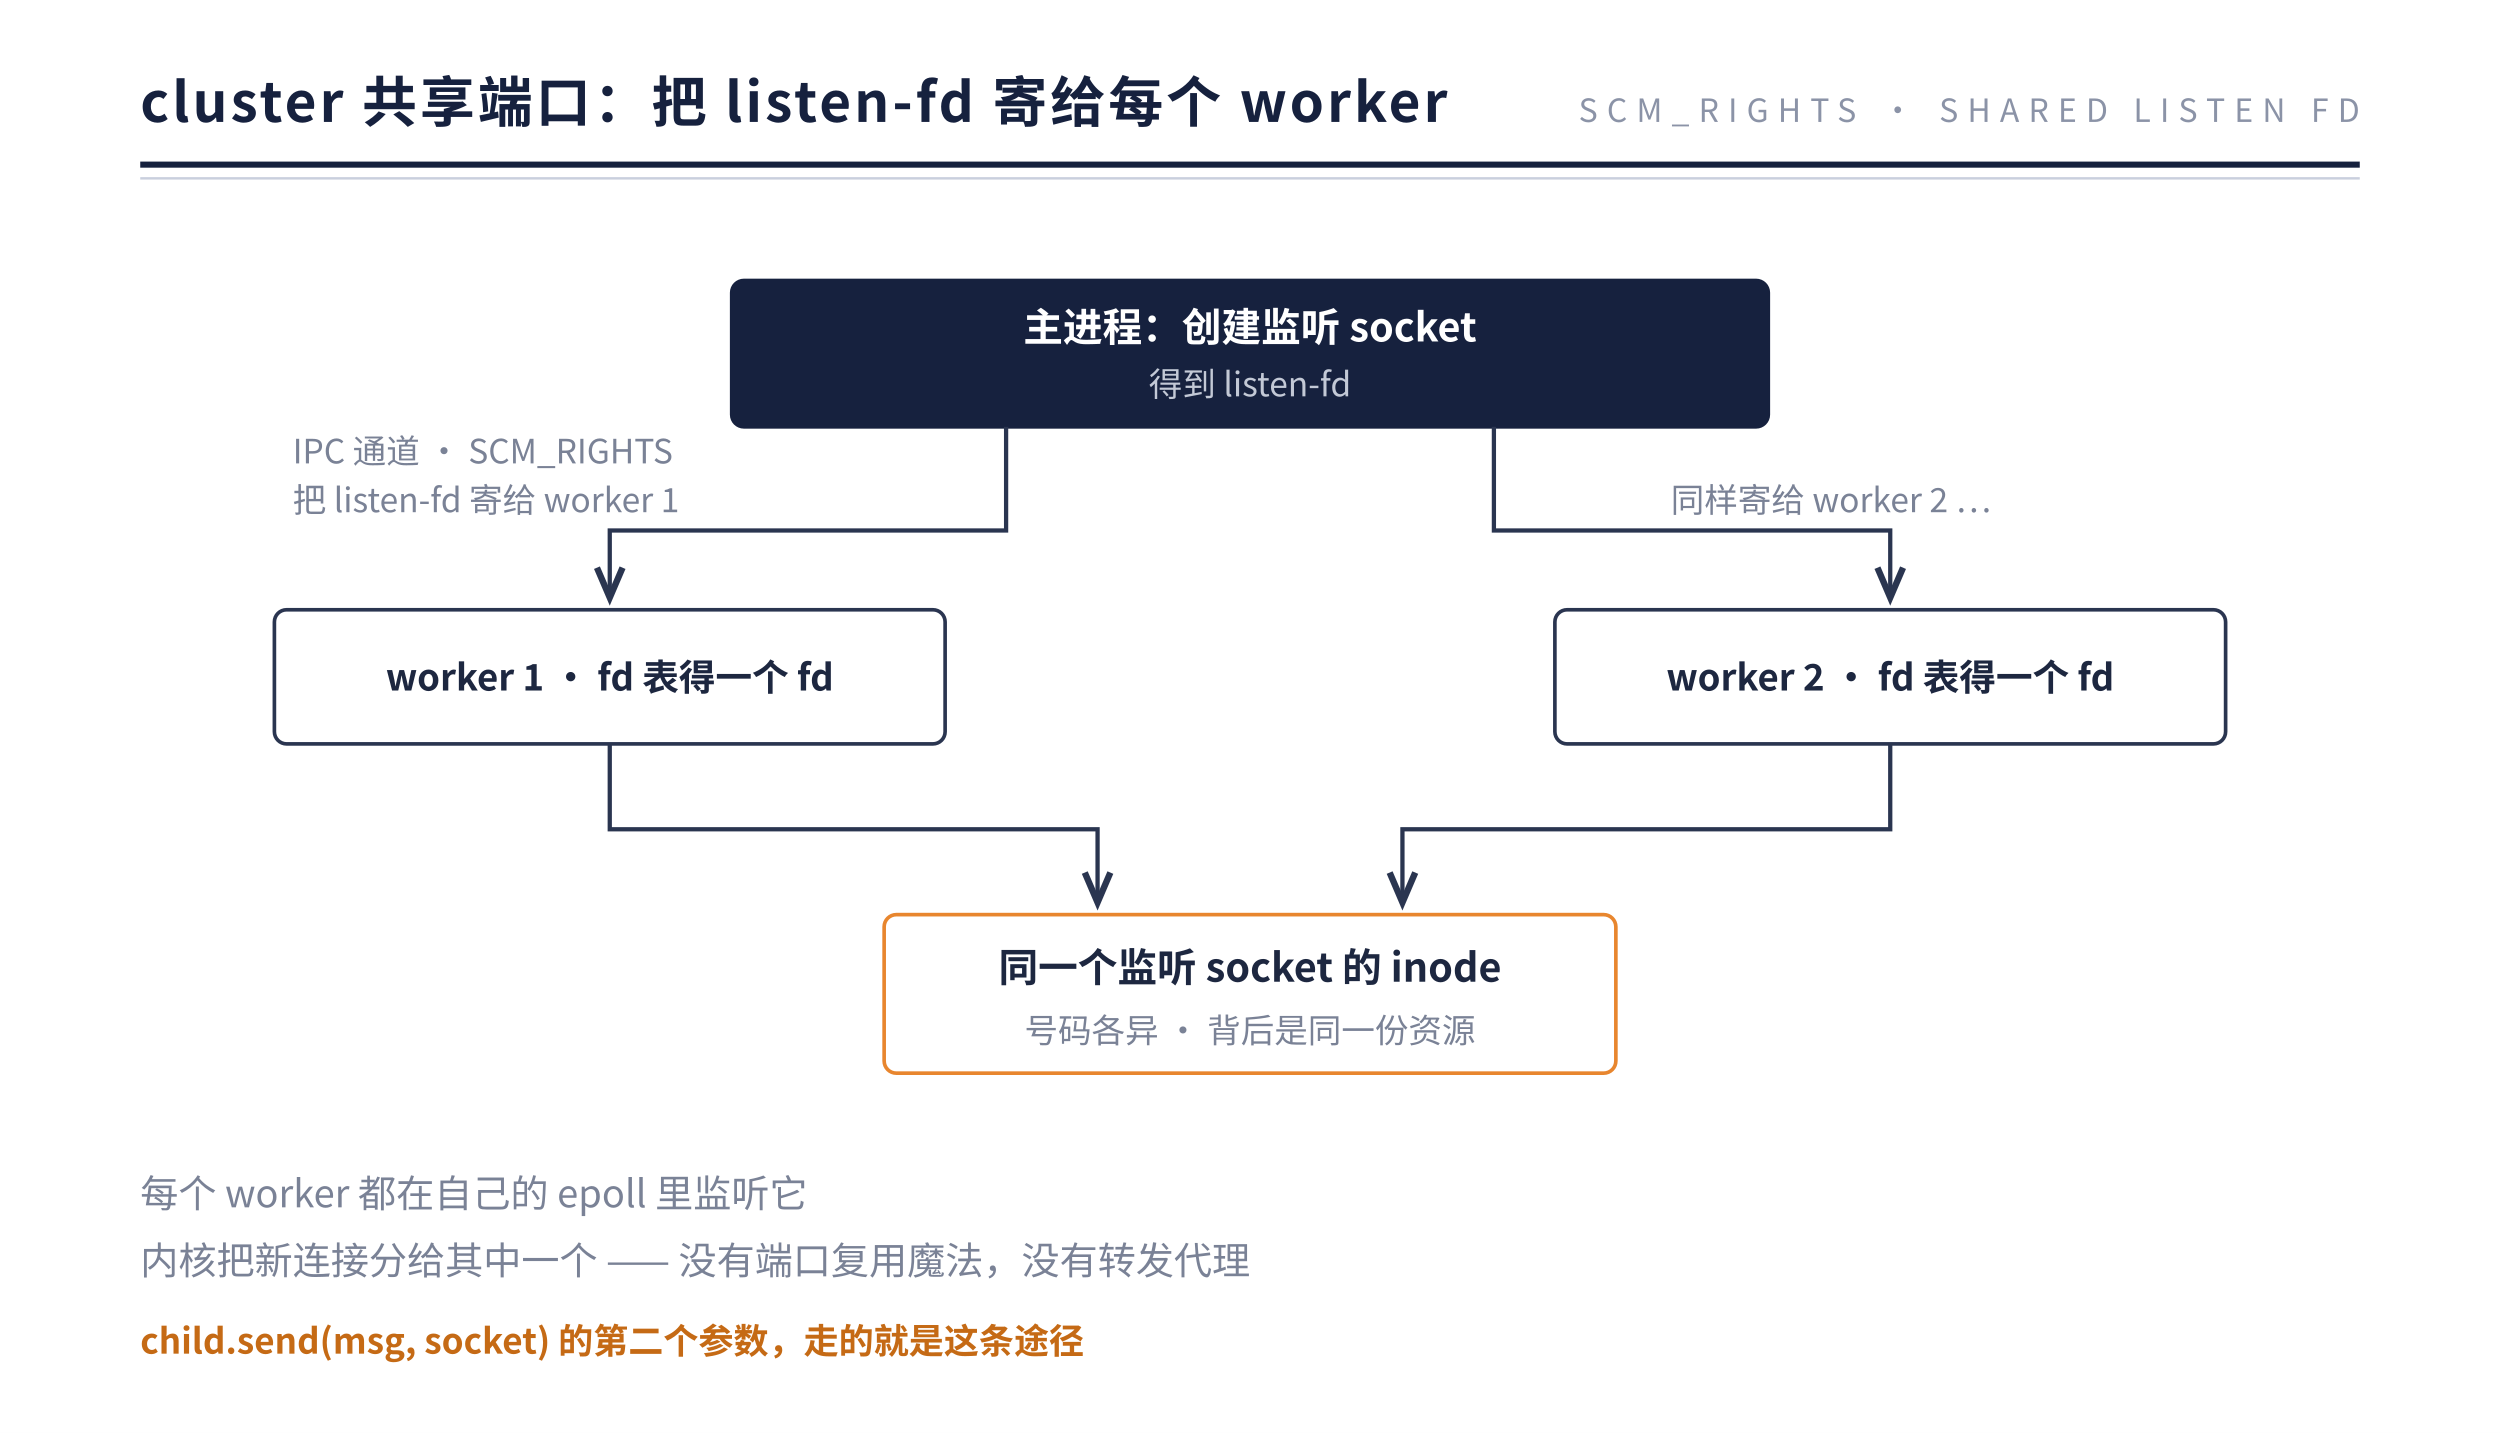
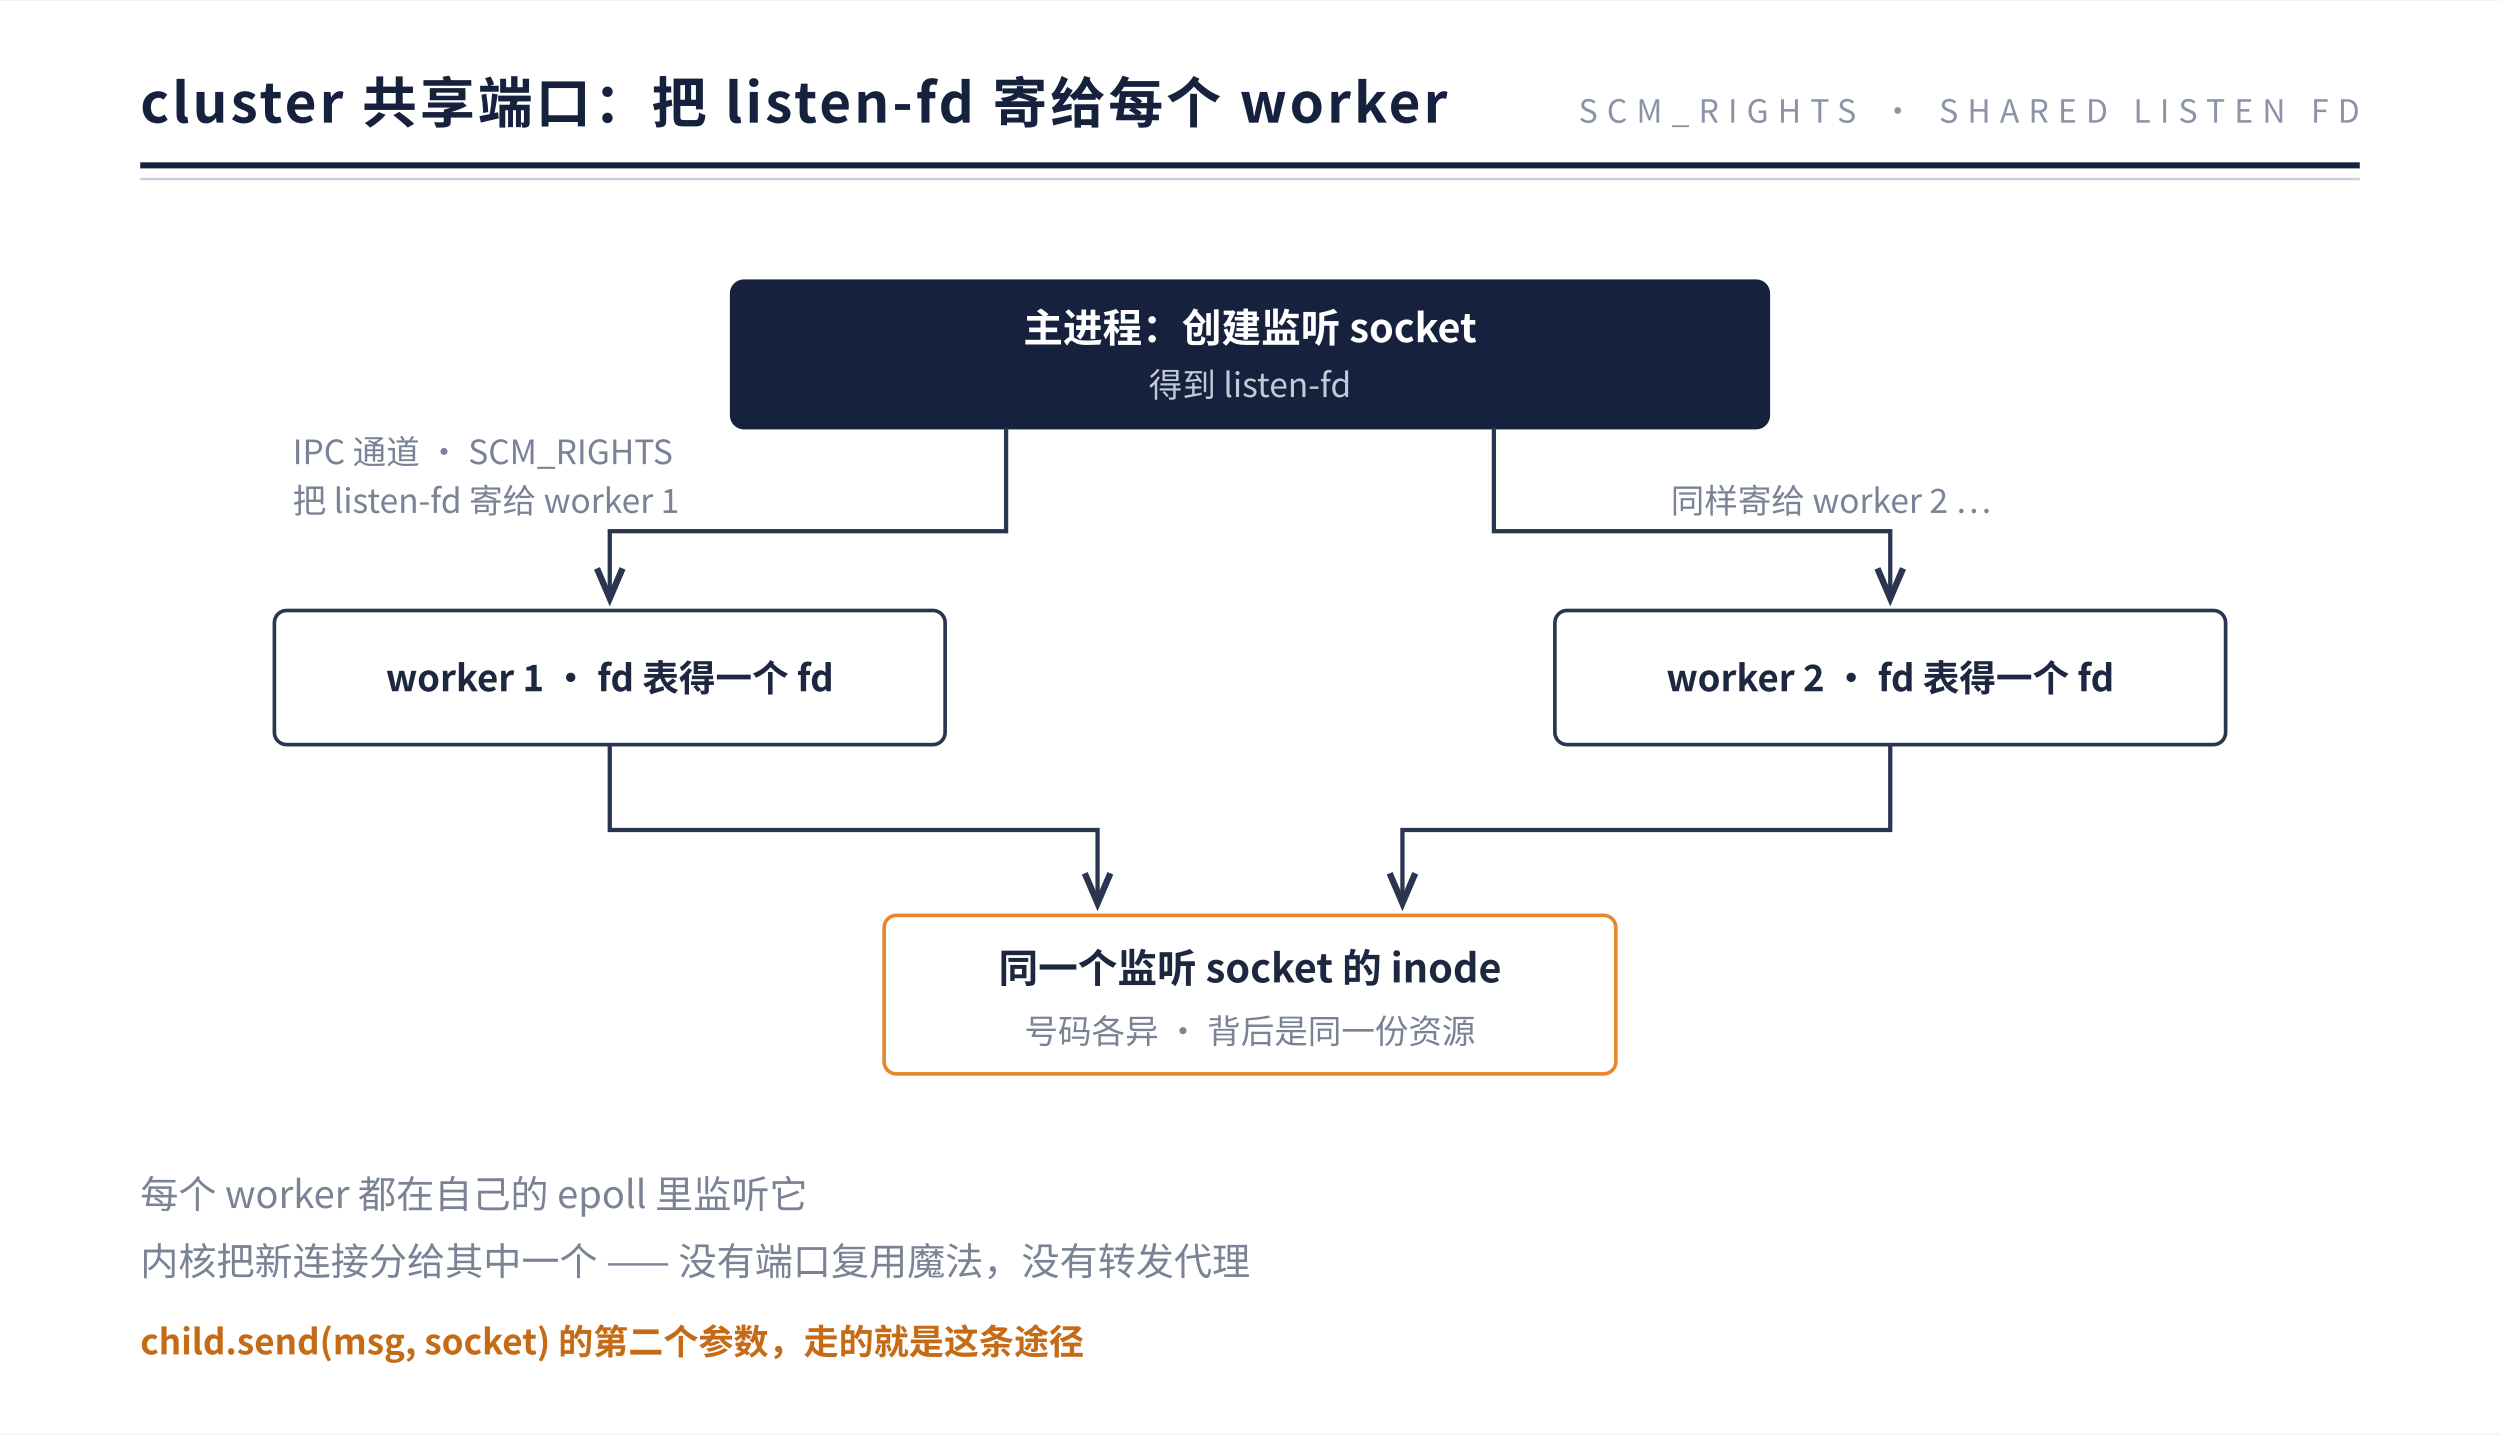
- <svg xmlns="http://www.w3.org/2000/svg" width="820" height="470" viewBox="0 0 820 470" font-family="'Source Han Sans SC','Noto Sans CJK SC',sans-serif">
+ <svg xmlns="http://www.w3.org/2000/svg" viewBox="0 0 820 470" width="800" height="459" font-family="'Source Han Sans SC','Noto Sans CJK SC',sans-serif">
  <defs>
    <marker id="ar" markerWidth="10" markerHeight="10" refX="8" refY="4" orient="auto">
      <path d="M1,1 L8,4 L1,7" fill="none" stroke="#2a3550" stroke-width="1.5" />
    </marker>
    <marker id="ara" markerWidth="10" markerHeight="10" refX="8" refY="4" orient="auto">
      <path d="M1,1 L8,4 L1,7" fill="none" stroke="#e8862e" stroke-width="1.5" />
    </marker>
  </defs>
  <rect x="0" y="0" width="820" height="470" fill="#ffffff" />
  <text x="46" y="40" font-size="18" fill="#16213e" font-weight="800" letter-spacing="1">cluster 共享端口：把 listen-fd 寄给每个 worker</text>
  <text x="774" y="40" text-anchor="end" font-size="10.5" fill="#8b93a7" letter-spacing="3">SCM_RIGHTS · SHARED LISTEN FD</text>
  <line x1="46" y1="54" x2="774" y2="54" stroke="#16213e" stroke-width="2" />
  <line x1="46" y1="58.5" x2="774" y2="58.5" stroke="#c9cfdd" stroke-width="0.8" />
  <rect x="240" y="92" width="340" height="48" rx="4" fill="#16213e" stroke="#16213e" stroke-width="1.2" />
  <text x="410.0" y="120.5" text-anchor="middle" font-size="12" fill="#1d2740" />
  <text x="410" y="112" text-anchor="middle" font-size="13" font-weight="700" fill="#ffffff">主进程：创建监听 socket</text>
  <text x="410" y="130" text-anchor="middle" font-size="11" fill="#c3c9d6">得到 listen-fd</text>
  <path d="M 330 140 V 174 H 200 V 196" fill="none" stroke="#2a3550" stroke-width="1.4" marker-end="url(#ar)" />
  <path d="M 490 140 V 174 H 620 V 196" fill="none" stroke="#2a3550" stroke-width="1.4" marker-end="url(#ar)" />
  <text x="96" y="152" font-size="11" fill="#7a8296">IPC 通道 · SCM_RIGHTS</text>
  <text x="96" y="168" font-size="11" fill="#7a8296">把 listen-fd 寄给 worker 1</text>
  <text x="548" y="168" font-size="11" fill="#7a8296">同样寄给 worker 2 …</text>
  <rect x="90" y="200" width="220" height="44" rx="4" fill="#ffffff" stroke="#2a3550" stroke-width="1.2" />
  <text x="200.0" y="226.5" text-anchor="middle" font-size="12" fill="#1d2740" font-weight="700">worker 1 · fd 表得一个 fd</text>
  <rect x="510" y="200" width="220" height="44" rx="4" fill="#ffffff" stroke="#2a3550" stroke-width="1.2" />
  <text x="620.0" y="226.5" text-anchor="middle" font-size="12" fill="#1d2740" font-weight="700">worker 2 · fd 表得一个 fd</text>
  <path d="M 200 244 V 272 H 360 V 296" fill="none" stroke="#2a3550" stroke-width="1.4" marker-end="url(#ar)" />
  <path d="M 620 244 V 272 H 460 V 296" fill="none" stroke="#2a3550" stroke-width="1.4" marker-end="url(#ar)" />
  <rect x="290" y="300" width="240" height="52" rx="4" fill="#ffffff" stroke="#e8862e" stroke-width="1.2" />
  <text x="410.0" y="330.5" text-anchor="middle" font-size="12" fill="#1d2740" />
  <text x="410" y="322" text-anchor="middle" font-size="13" font-weight="700" fill="#1d2740">同一个监听 socket 的 inode</text>
  <text x="410" y="342" text-anchor="middle" font-size="11" fill="#7a8296">号码各异 · 背后是同一份资源</text>
  <text x="46" y="396" font-size="12.5" fill="#7a8296">每个 worker 都在自己的 epoll 里监听它</text>
  <text x="46" y="418" font-size="12.5" fill="#7a8296">内核把新连接分给其中一个 —— 没有端口复用魔法，没有转发代理</text>
  <text x="46" y="444" font-size="11.5" fill="#c56a15" font-weight="700">child.send(msg, socket) 的第二个参数，走的就是这条途径</text>
</svg>
